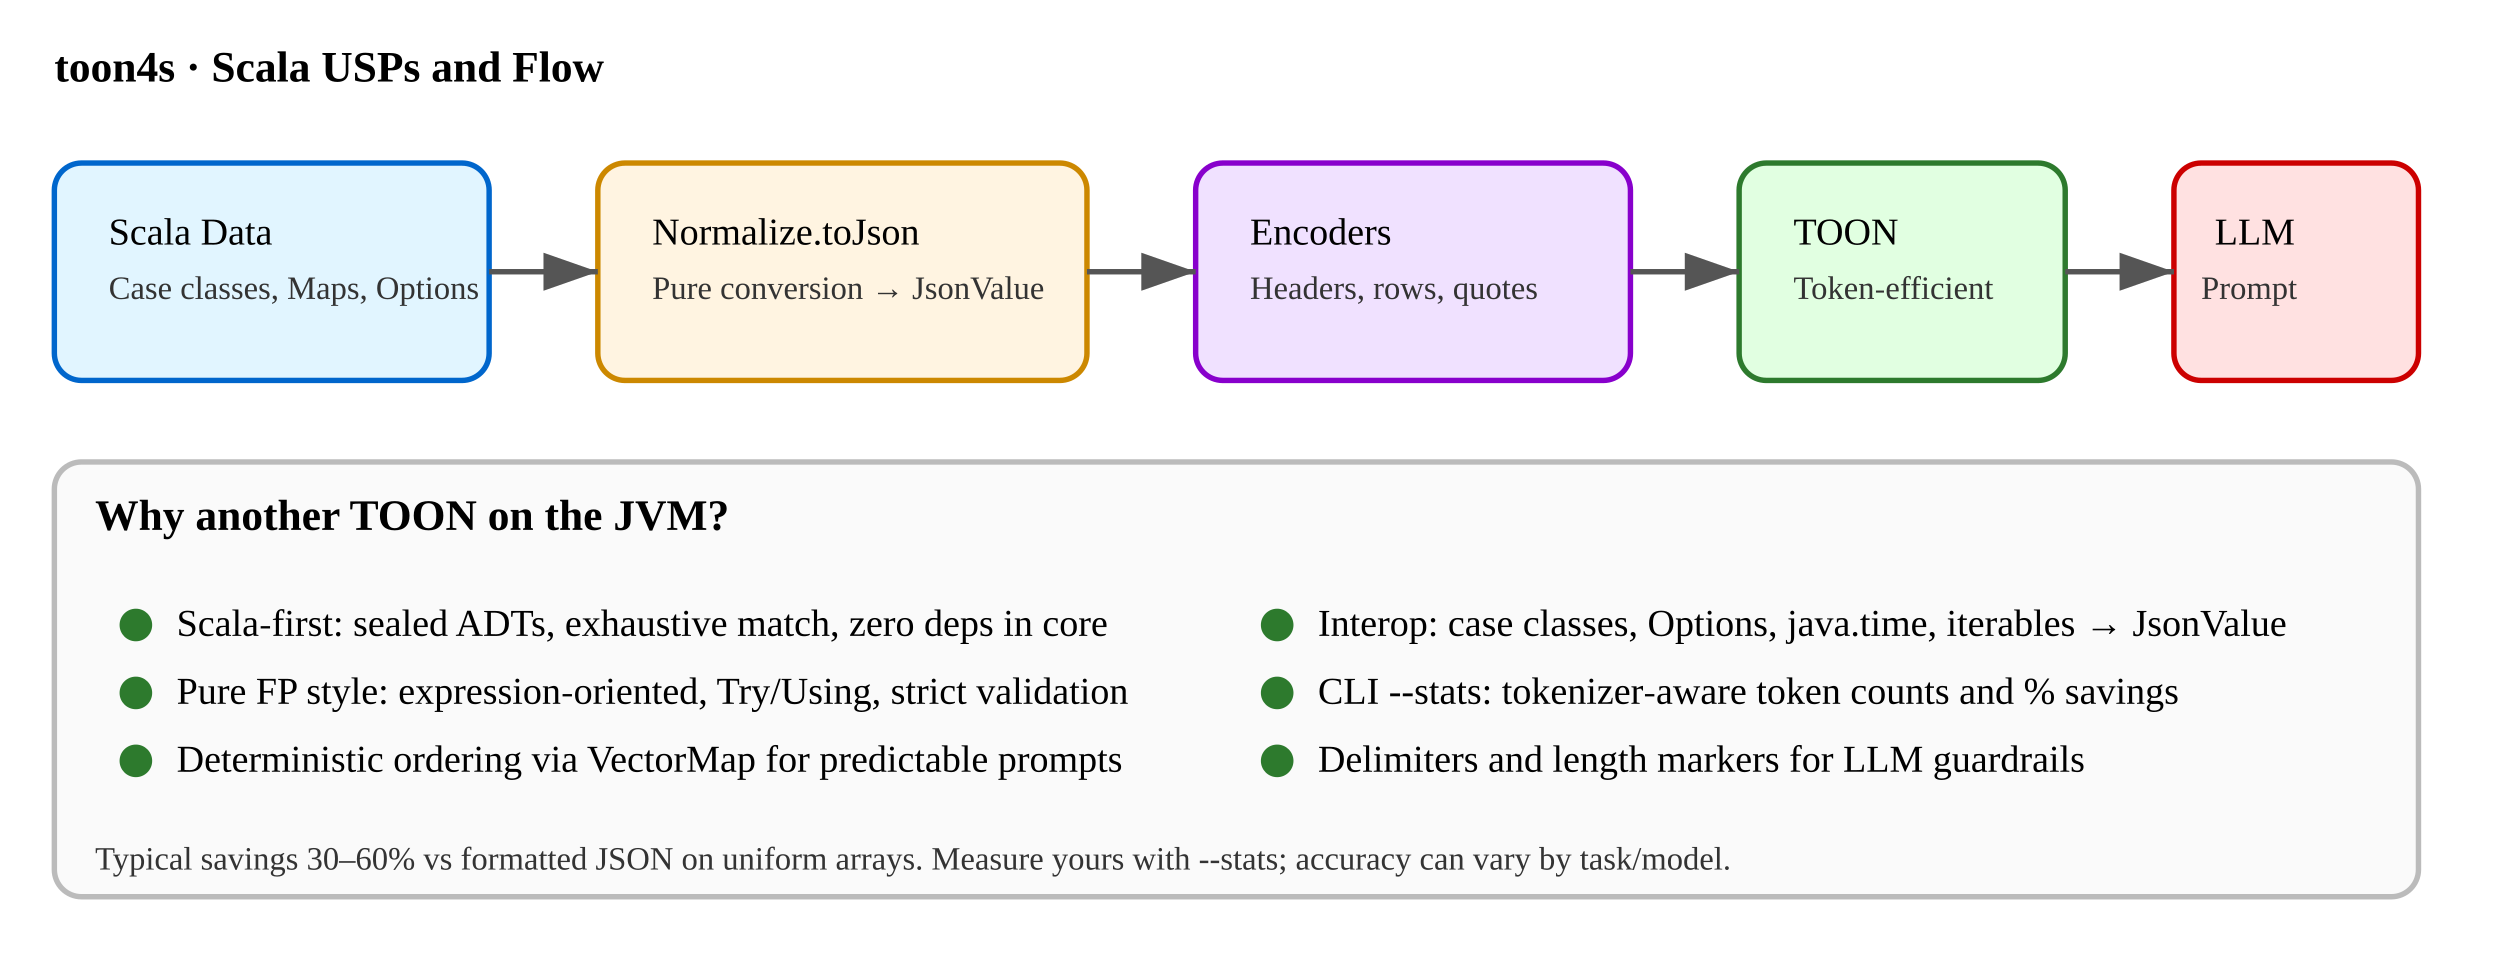
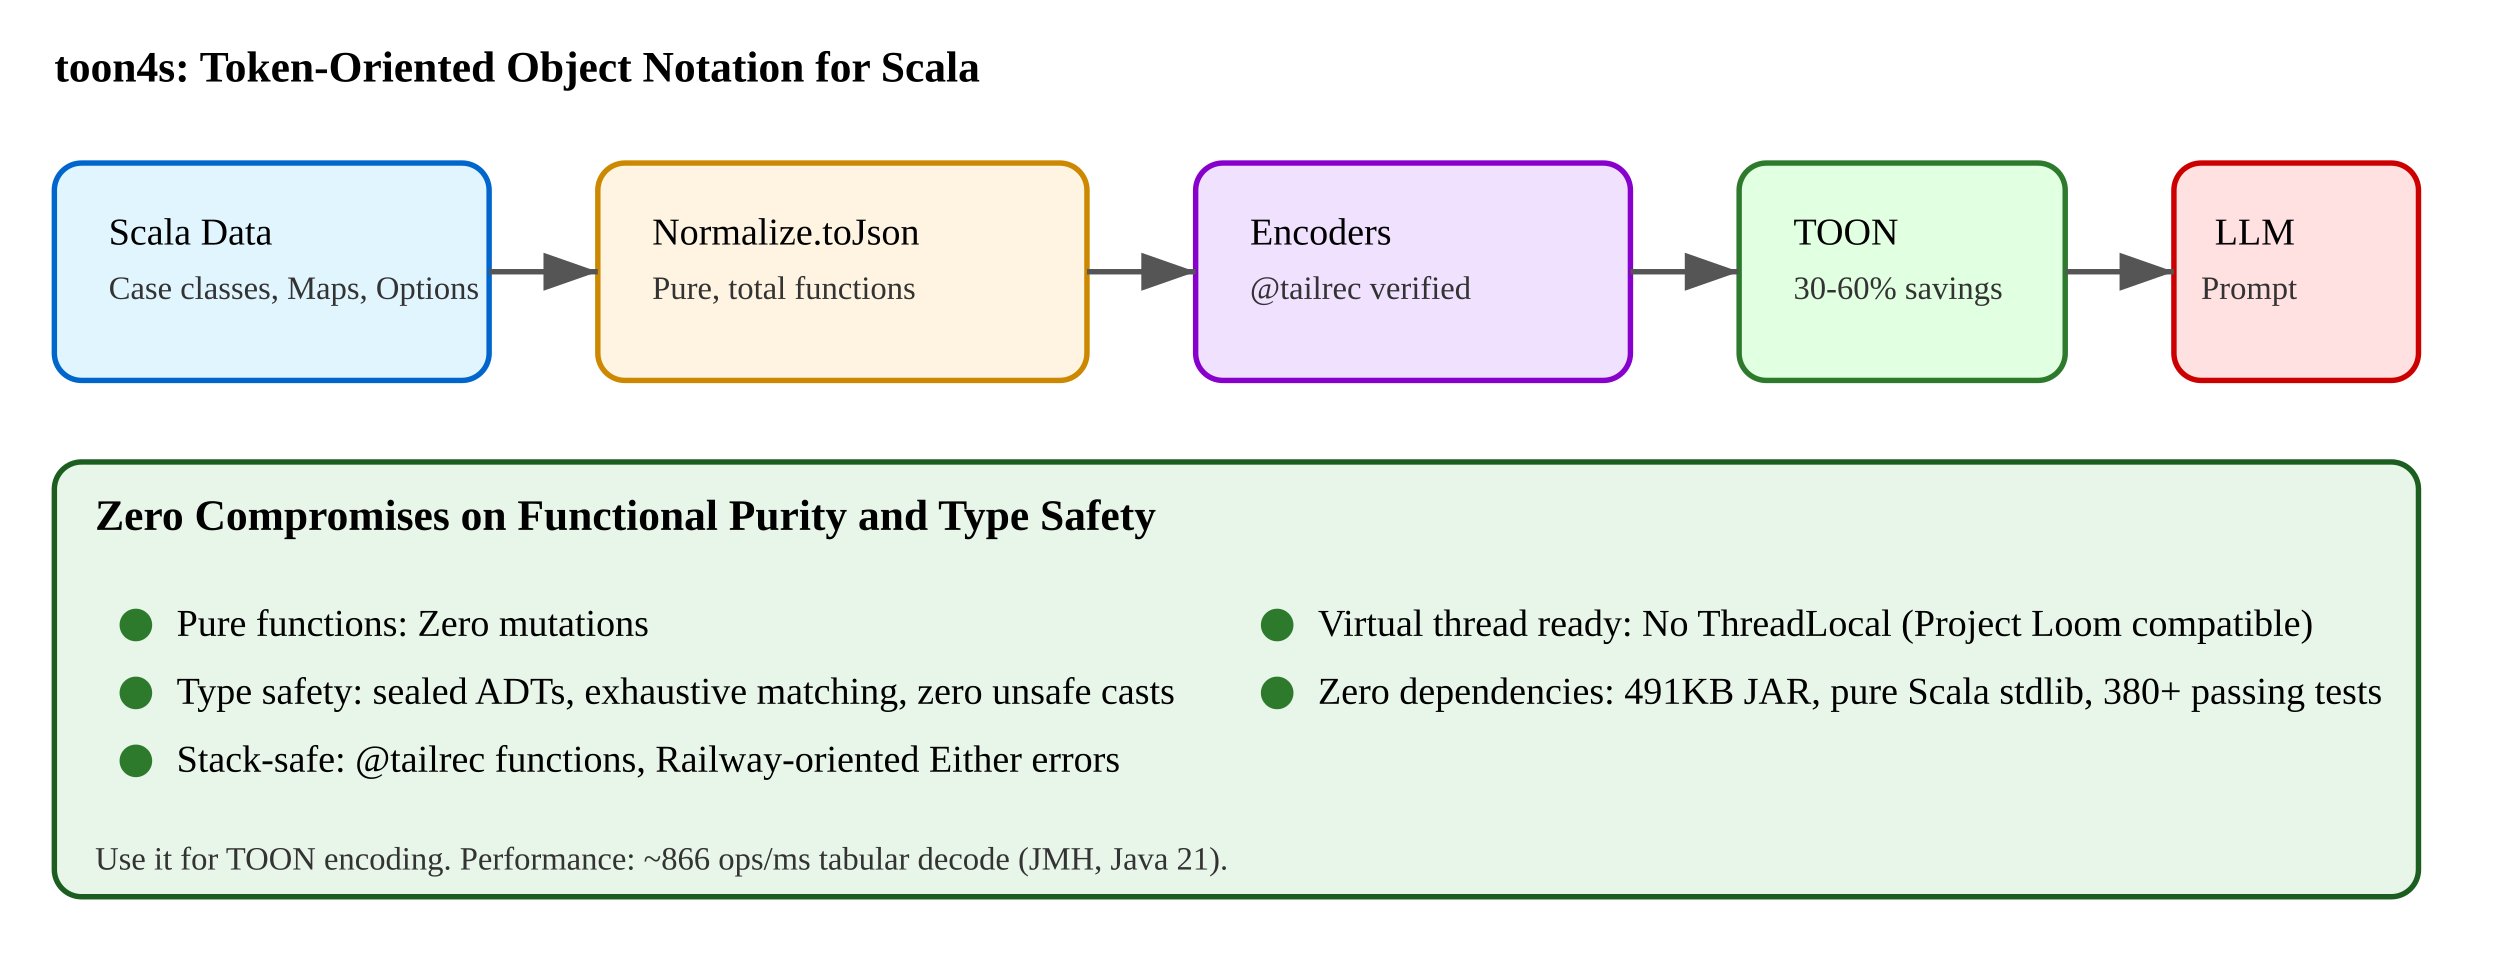
<svg xmlns="http://www.w3.org/2000/svg" width="920" height="360" viewBox="0 0 920 360">
  <style>
    .box { rx:10; ry:10; stroke-width:2; font-family: system-ui, -apple-system, Segoe UI, Roboto, sans-serif; }
    .label { font-size:14px; fill:#000; }
    .title { font-size:16px; font-weight:600; fill:#000; }
    .caption { font-size:12px; fill:#333; }
    .arrow { stroke:#555; stroke-width:2; marker-end:url(#arrow); fill:none; }
  </style>
  <defs>
    <marker id="arrow" markerWidth="10" markerHeight="7" refX="10" refY="3.5" orient="auto">
      <polygon points="0 0, 10 3.5, 0 7" fill="#555" />
    </marker>
  </defs>
-   <text x="20" y="30" class="title">toon4s · Scala USPs and Flow</text>
+   <text x="20" y="30" class="title">toon4s: Token-Oriented Object Notation for Scala</text>
  <rect x="20" y="60" width="160" height="80" class="box" fill="#e1f5ff" stroke="#0066cc" />
  <text x="40" y="90" class="label">Scala Data</text>
  <text x="40" y="110" class="caption">Case classes, Maps, Options</text>
  <rect x="220" y="60" width="180" height="80" class="box" fill="#fff4e1" stroke="#cc8800" />
  <text x="240" y="90" class="label">Normalize.toJson</text>
-   <text x="240" y="110" class="caption">Pure conversion → JsonValue</text>
+   <text x="240" y="110" class="caption">Pure, total functions</text>
  <rect x="440" y="60" width="160" height="80" class="box" fill="#f0e1ff" stroke="#8800cc" />
  <text x="460" y="90" class="label">Encoders</text>
-   <text x="460" y="110" class="caption">Headers, rows, quotes</text>
+   <text x="460" y="110" class="caption">@tailrec verified</text>
  <rect x="640" y="60" width="120" height="80" class="box" fill="#e1ffe1" stroke="#2d7a2d" />
  <text x="660" y="90" class="label">TOON</text>
-   <text x="660" y="110" class="caption">Token‑efficient</text>
+   <text x="660" y="110" class="caption">30-60% savings</text>
  <rect x="800" y="60" width="90" height="80" class="box" fill="#ffe1e1" stroke="#cc0000" />
  <text x="815" y="90" class="label">LLM</text>
  <text x="810" y="110" class="caption">Prompt</text>
  <line x1="180" y1="100" x2="220" y2="100" class="arrow" />
  <line x1="400" y1="100" x2="440" y2="100" class="arrow" />
  <line x1="600" y1="100" x2="640" y2="100" class="arrow" />
  <line x1="760" y1="100" x2="800" y2="100" class="arrow" />
-   <rect x="20" y="170" width="870" height="160" class="box" fill="#fafafa" stroke="#bbb" />
-   <text x="35" y="195" class="title">Why another TOON on the JVM?</text>
+   <rect x="20" y="170" width="870" height="160" class="box" fill="#e8f5e9" stroke="#1b5e20" />
+   <text x="35" y="195" class="title">Zero Compromises on Functional Purity and Type Safety</text>
  <circle cx="50" cy="230" r="6" fill="#2d7a2d" />
-   <text x="65" y="234" class="label">Scala‑first: sealed ADTs, exhaustive match, zero deps in core</text>
+   <text x="65" y="234" class="label">Pure functions: Zero mutations</text>
  <circle cx="50" cy="255" r="6" fill="#2d7a2d" />
-   <text x="65" y="259" class="label">Pure FP style: expression‑oriented, Try/Using, strict validation</text>
+   <text x="65" y="259" class="label">Type safety: sealed ADTs, exhaustive matching, zero unsafe casts</text>
  <circle cx="50" cy="280" r="6" fill="#2d7a2d" />
-   <text x="65" y="284" class="label">Deterministic ordering via VectorMap for predictable prompts</text>
+   <text x="65" y="284" class="label">Stack-safe: @tailrec functions, Railway-oriented Either errors</text>
  <circle cx="470" cy="230" r="6" fill="#2d7a2d" />
-   <text x="485" y="234" class="label">Interop: case classes, Options, java.time, iterables → JsonValue</text>
+   <text x="485" y="234" class="label">Virtual thread ready: No ThreadLocal (Project Loom compatible)</text>
  <circle cx="470" cy="255" r="6" fill="#2d7a2d" />
-   <text x="485" y="259" class="label">CLI --stats: tokenizer‑aware token counts and % savings</text>
-   <circle cx="470" cy="280" r="6" fill="#2d7a2d" />
-   <text x="485" y="284" class="label">Delimiters and length markers for LLM guardrails</text>
-   <text x="35" y="320" class="caption">Typical savings 30–60% vs formatted JSON on uniform arrays. Measure yours with --stats; accuracy can vary by task/model.</text>
+   <text x="485" y="259" class="label">Zero dependencies: 491KB JAR, pure Scala stdlib, 380+ passing tests</text>
+   <text x="35" y="320" class="caption">Use it for TOON encoding. Performance: ~866 ops/ms tabular decode (JMH, Java 21).</text>
</svg>
